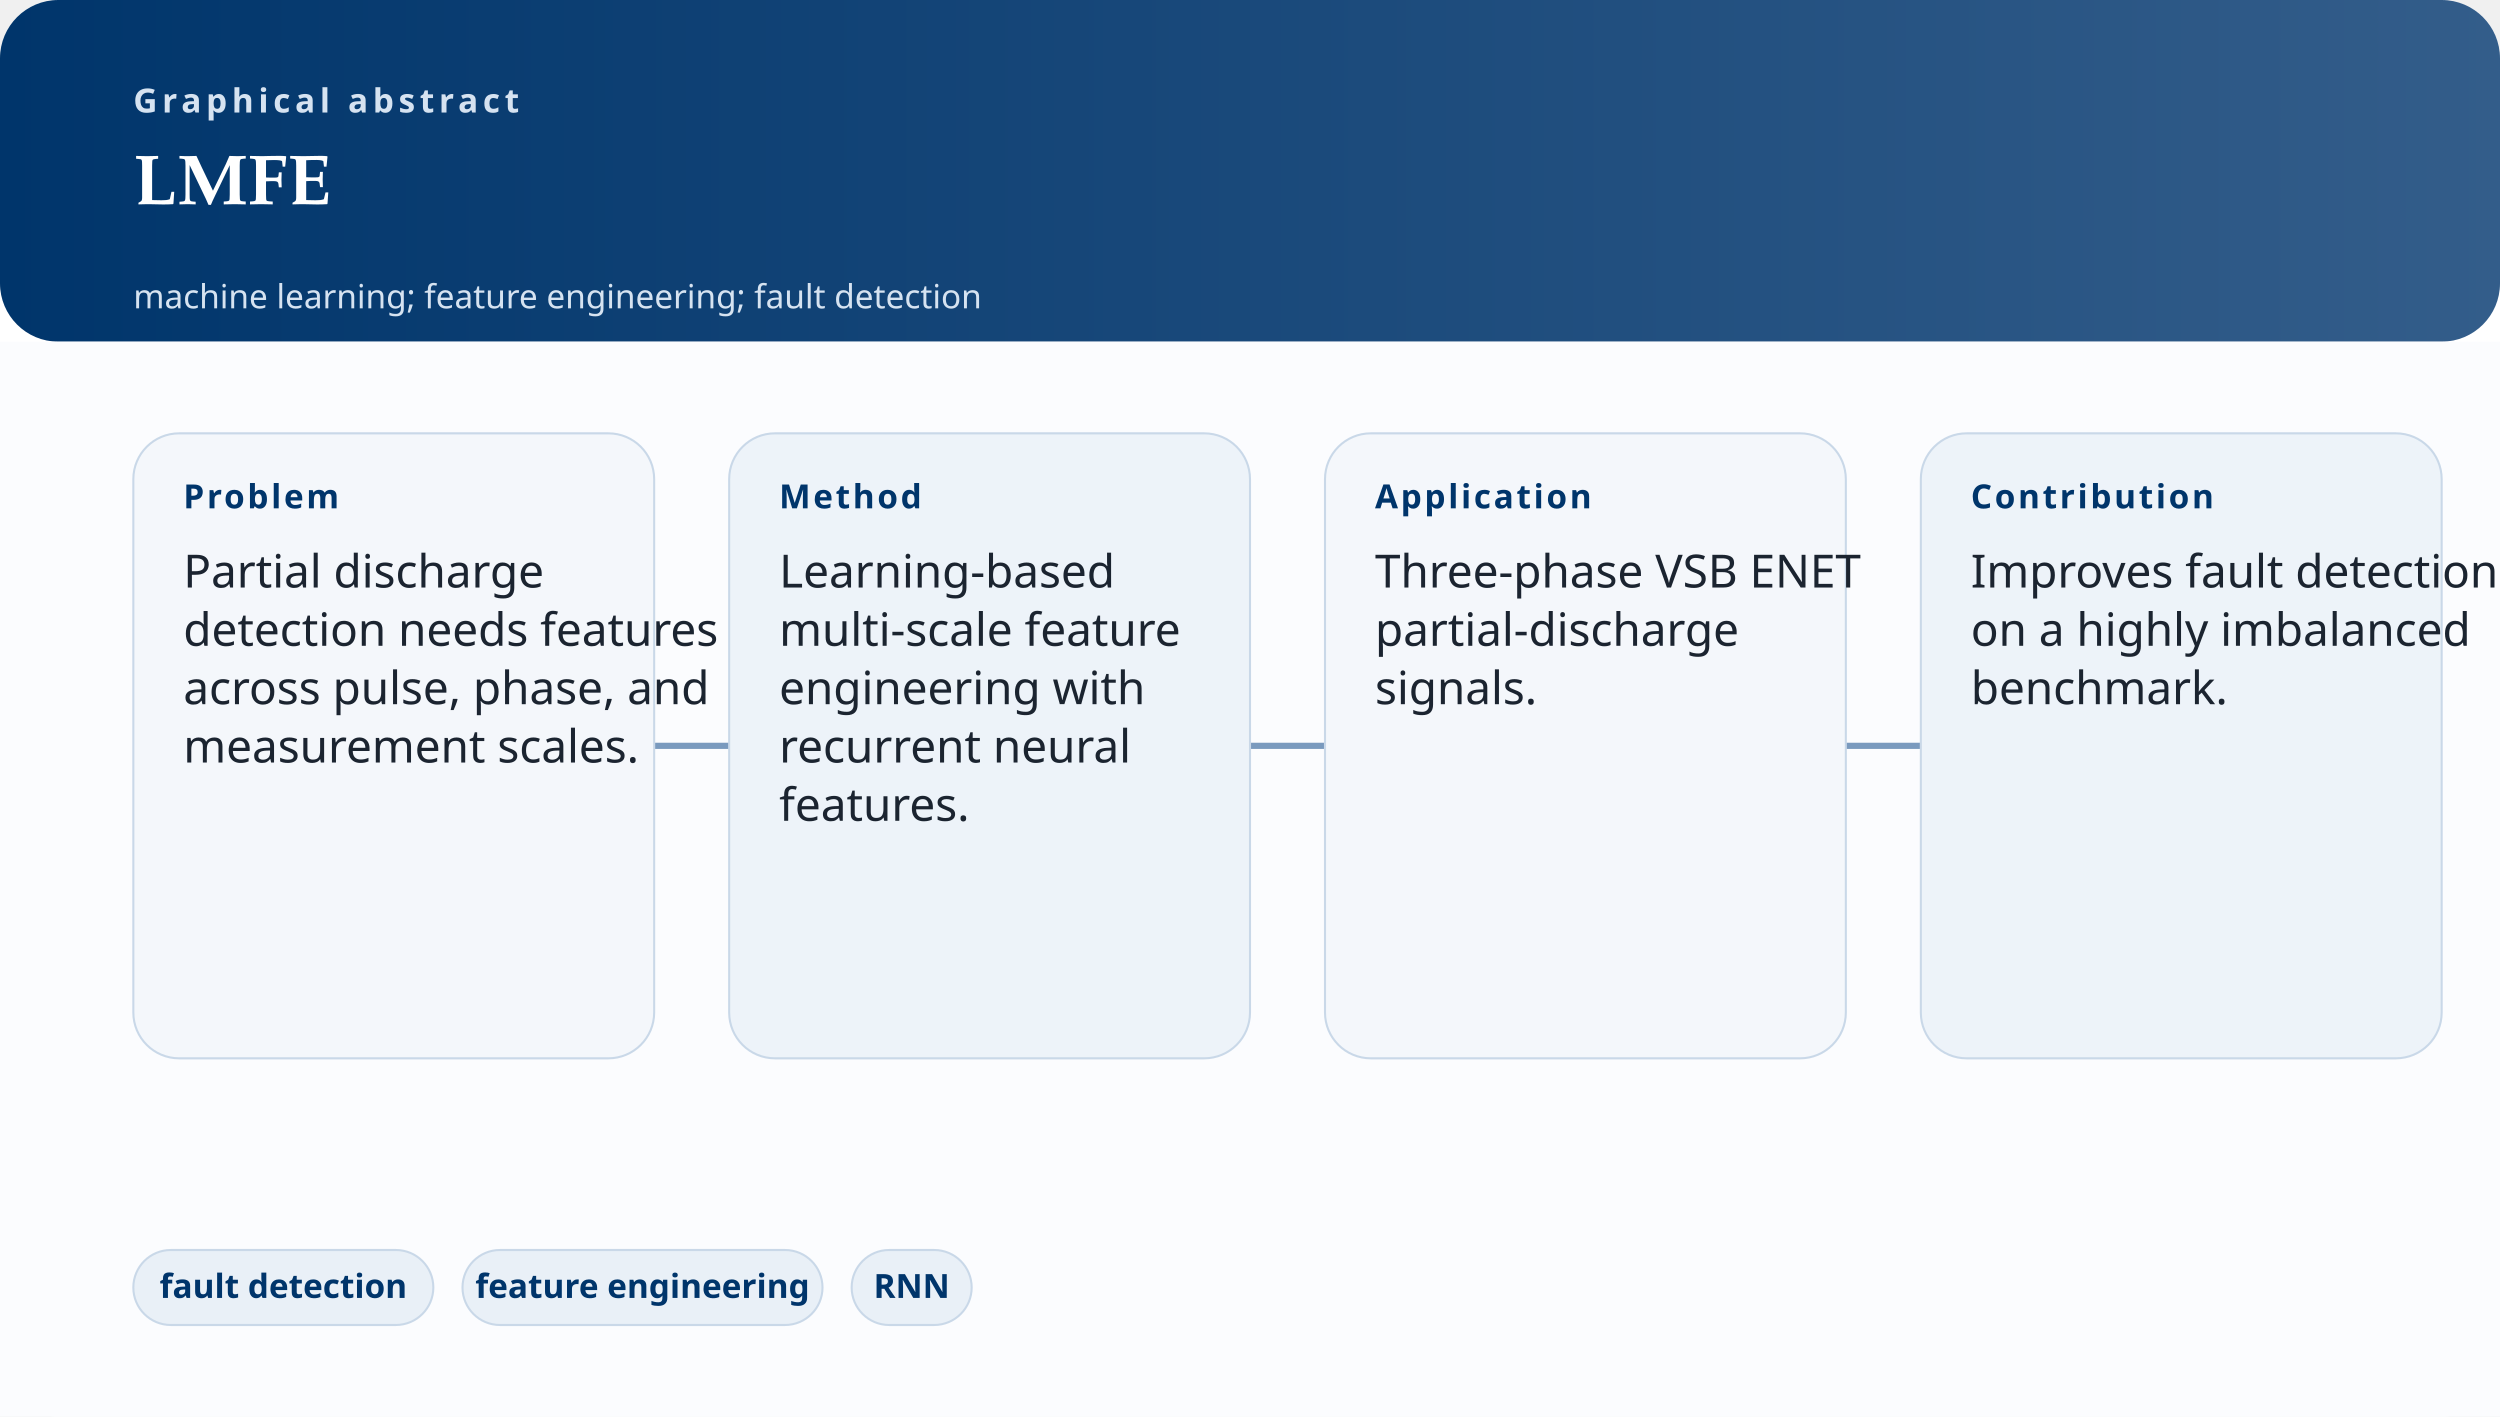
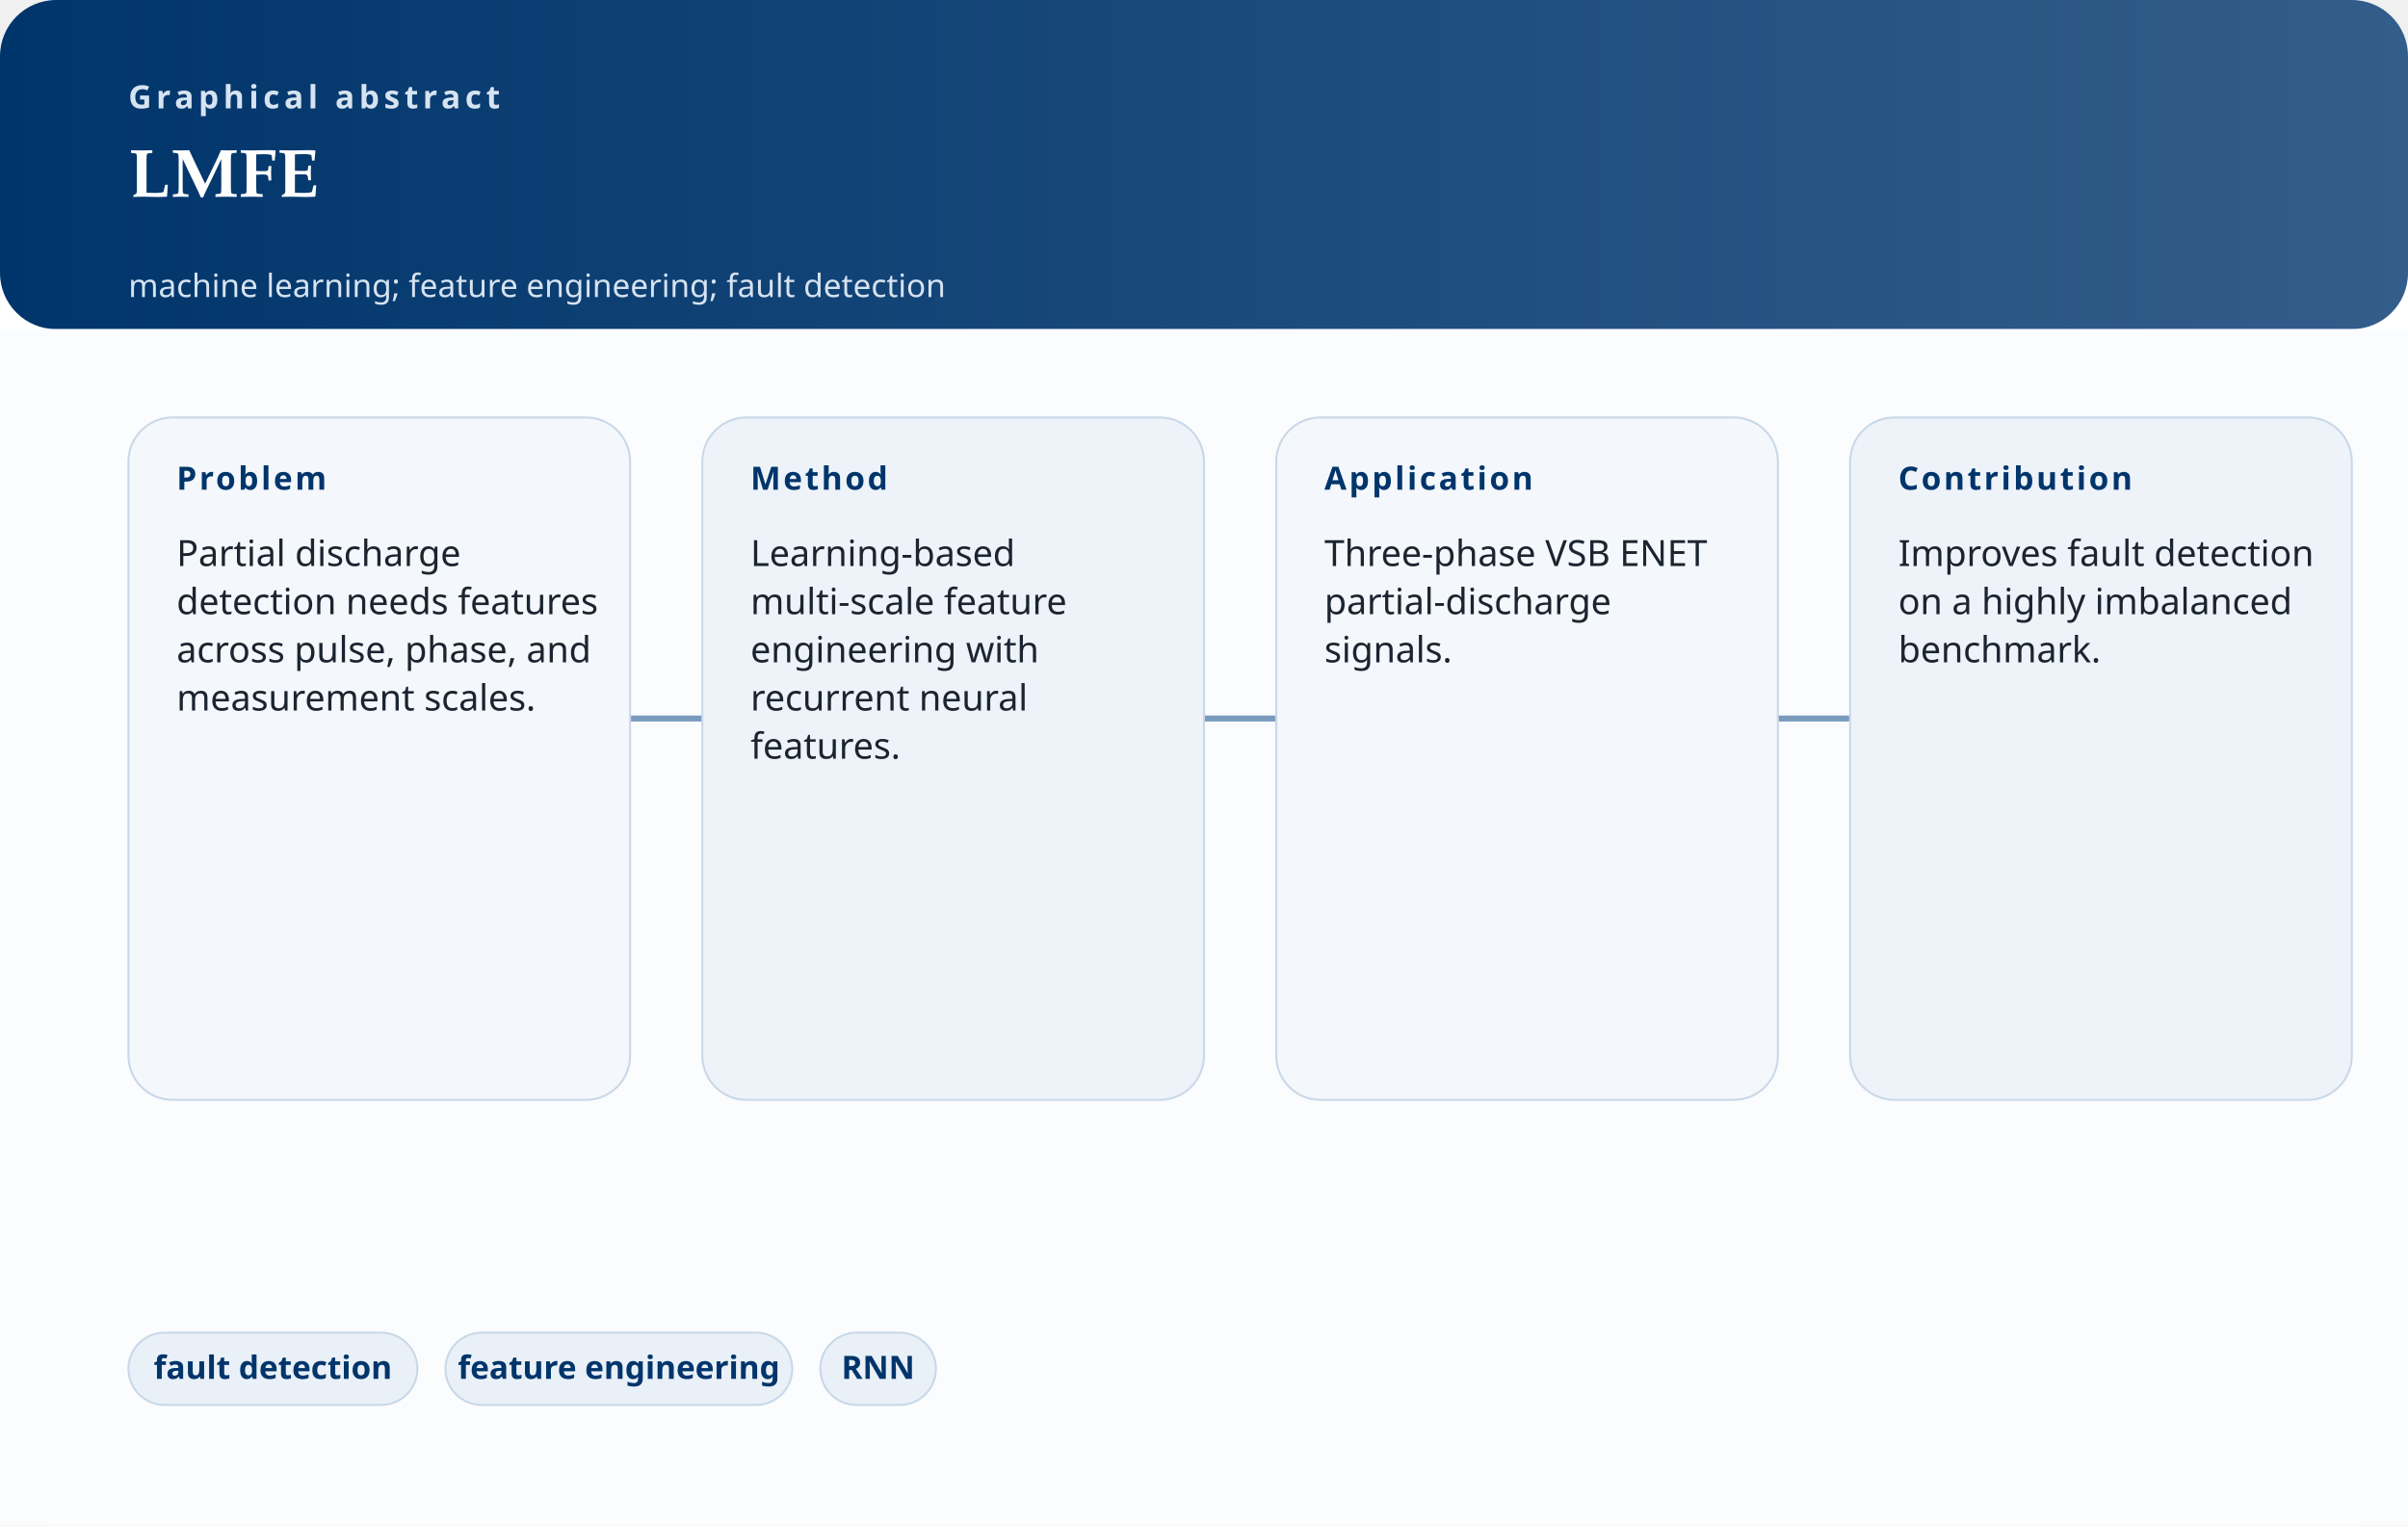
- <svg xmlns="http://www.w3.org/2000/svg" width="1200" height="680" viewBox="0 0 1200 680" fill="none" role="img" aria-labelledby="lmfe-partial-discharge-detection-title lmfe-partial-discharge-detection-desc">
+ <svg xmlns="http://www.w3.org/2000/svg" width="1200" height="760" viewBox="0 0 1200 760" fill="none" role="img" aria-labelledby="lmfe-partial-discharge-detection-title lmfe-partial-discharge-detection-desc">
  <defs>
    <linearGradient id="headerGradient" x1="0" y1="0" x2="1200" y2="0" gradientUnits="userSpaceOnUse">
      <stop stop-color="#00356B" />
      <stop offset="1" stop-color="#335D8A" />
    </linearGradient>
  </defs>
-   <rect width="1200" height="680" rx="28" fill="#FFFFFF" />
+   <rect width="1200" height="760" rx="28" fill="#FFFFFF" />
  <rect width="1200" height="164" rx="28" fill="url(#headerGradient)" />
-   <rect y="164" width="1200" height="516" rx="0" fill="#FBFCFE" />
+   <rect y="164" width="1200" height="596" rx="0" fill="#FBFCFE" />
  <style>
    .kicker { font: 700 16px 'Aptos', 'Segoe UI', sans-serif; letter-spacing: 0.14em; text-transform: uppercase; fill: #D6E3F1; }
    .title { font: 700 34px 'Iowan Old Style', 'Palatino Linotype', serif; fill: #FFFFFF; }
    .subtitle { font: 500 16px 'Aptos', 'Segoe UI', sans-serif; fill: #D6E3F1; }
    .panel-label { font: 700 16px 'Aptos', 'Segoe UI', sans-serif; letter-spacing: 0.08em; text-transform: uppercase; fill: #00356B; }
-     .panel-text { font: 500 22px 'Aptos', 'Segoe UI', sans-serif; fill: #1B2430; }
+     .panel-text { font: 500 18px 'Aptos', 'Segoe UI', sans-serif; fill: #1B2430; }
    .chip-text { font: 600 16px 'Aptos', 'Segoe UI', sans-serif; fill: #00356B; }
  </style>
  <text x="64" y="54" class="kicker">Graphical abstract</text>
  <text x="64" y="98" class="title">
    <tspan x="64" dy="0">LMFE</tspan>
  </text>
  <text x="64" y="148" class="subtitle">
    <tspan x="64" dy="0">machine learning; feature engineering; fault detection</tspan>
  </text>
  <line x1="314" y1="358" x2="350" y2="358" stroke="#7A9ABE" stroke-width="3" stroke-linecap="round" />
  <line x1="600" y1="358" x2="636" y2="358" stroke="#7A9ABE" stroke-width="3" stroke-linecap="round" />
  <line x1="886" y1="358" x2="922" y2="358" stroke="#7A9ABE" stroke-width="3" stroke-linecap="round" />
  <g>
-     <rect x="64" y="208" width="250" height="300" rx="22" fill="#F4F7FB" stroke="#C9D8E8" />
+     <rect x="64" y="208" width="250" height="340" rx="22" fill="#F4F7FB" stroke="#C9D8E8" />
    <text x="88" y="244" class="panel-label">Problem</text>
    <text x="88" y="282" class="panel-text">
      <tspan x="88" dy="0">Partial discharge</tspan>
-       <tspan x="88" dy="28">detection needs features</tspan>
-       <tspan x="88" dy="28">across pulse, phase, and</tspan>
-       <tspan x="88" dy="28">measurement scales.</tspan>
+       <tspan x="88" dy="24">detection needs features</tspan>
+       <tspan x="88" dy="24">across pulse, phase, and</tspan>
+       <tspan x="88" dy="24">measurement scales.</tspan>
    </text>
  </g>
  <g>
-     <rect x="350" y="208" width="250" height="300" rx="22" fill="#EDF3F9" stroke="#C9D8E8" />
+     <rect x="350" y="208" width="250" height="340" rx="22" fill="#EDF3F9" stroke="#C9D8E8" />
    <text x="374" y="244" class="panel-label">Method</text>
    <text x="374" y="282" class="panel-text">
      <tspan x="374" dy="0">Learning-based</tspan>
-       <tspan x="374" dy="28">multi-scale feature</tspan>
-       <tspan x="374" dy="28">engineering with</tspan>
-       <tspan x="374" dy="28">recurrent neural</tspan>
-       <tspan x="374" dy="28">features.</tspan>
+       <tspan x="374" dy="24">multi-scale feature</tspan>
+       <tspan x="374" dy="24">engineering with</tspan>
+       <tspan x="374" dy="24">recurrent neural</tspan>
+       <tspan x="374" dy="24">features.</tspan>
    </text>
  </g>
  <g>
-     <rect x="636" y="208" width="250" height="300" rx="22" fill="#F4F7FB" stroke="#C9D8E8" />
+     <rect x="636" y="208" width="250" height="340" rx="22" fill="#F4F7FB" stroke="#C9D8E8" />
    <text x="660" y="244" class="panel-label">Application</text>
    <text x="660" y="282" class="panel-text">
      <tspan x="660" dy="0">Three-phase VSB ENET</tspan>
-       <tspan x="660" dy="28">partial-discharge</tspan>
-       <tspan x="660" dy="28">signals.</tspan>
+       <tspan x="660" dy="24">partial-discharge</tspan>
+       <tspan x="660" dy="24">signals.</tspan>
    </text>
  </g>
  <g>
-     <rect x="922" y="208" width="250" height="300" rx="22" fill="#EDF3F9" stroke="#C9D8E8" />
+     <rect x="922" y="208" width="250" height="340" rx="22" fill="#EDF3F9" stroke="#C9D8E8" />
    <text x="946" y="244" class="panel-label">Contribution</text>
    <text x="946" y="282" class="panel-text">
      <tspan x="946" dy="0">Improves fault detection</tspan>
-       <tspan x="946" dy="28">on a highly imbalanced</tspan>
-       <tspan x="946" dy="28">benchmark.</tspan>
+       <tspan x="946" dy="24">on a highly imbalanced</tspan>
+       <tspan x="946" dy="24">benchmark.</tspan>
    </text>
  </g>
-   <g transform="translate(64, 600)">
+   <g transform="translate(64, 664)">
    <rect width="144" height="36" rx="18" fill="#E9F0F7" stroke="#C9D8E8" />
    <text x="72" y="23" class="chip-text" text-anchor="middle">fault detection</text>
  </g>
-   <g transform="translate(222, 600)">
+   <g transform="translate(222, 664)">
    <rect width="172.8" height="36" rx="18" fill="#E9F0F7" stroke="#C9D8E8" />
    <text x="86.4" y="23" class="chip-text" text-anchor="middle">feature engineering</text>
  </g>
-   <g transform="translate(408.8, 600)">
+   <g transform="translate(408.8, 664)">
    <rect width="57.6" height="36" rx="18" fill="#E9F0F7" stroke="#C9D8E8" />
    <text x="28.8" y="23" class="chip-text" text-anchor="middle">RNN</text>
  </g>
</svg>
